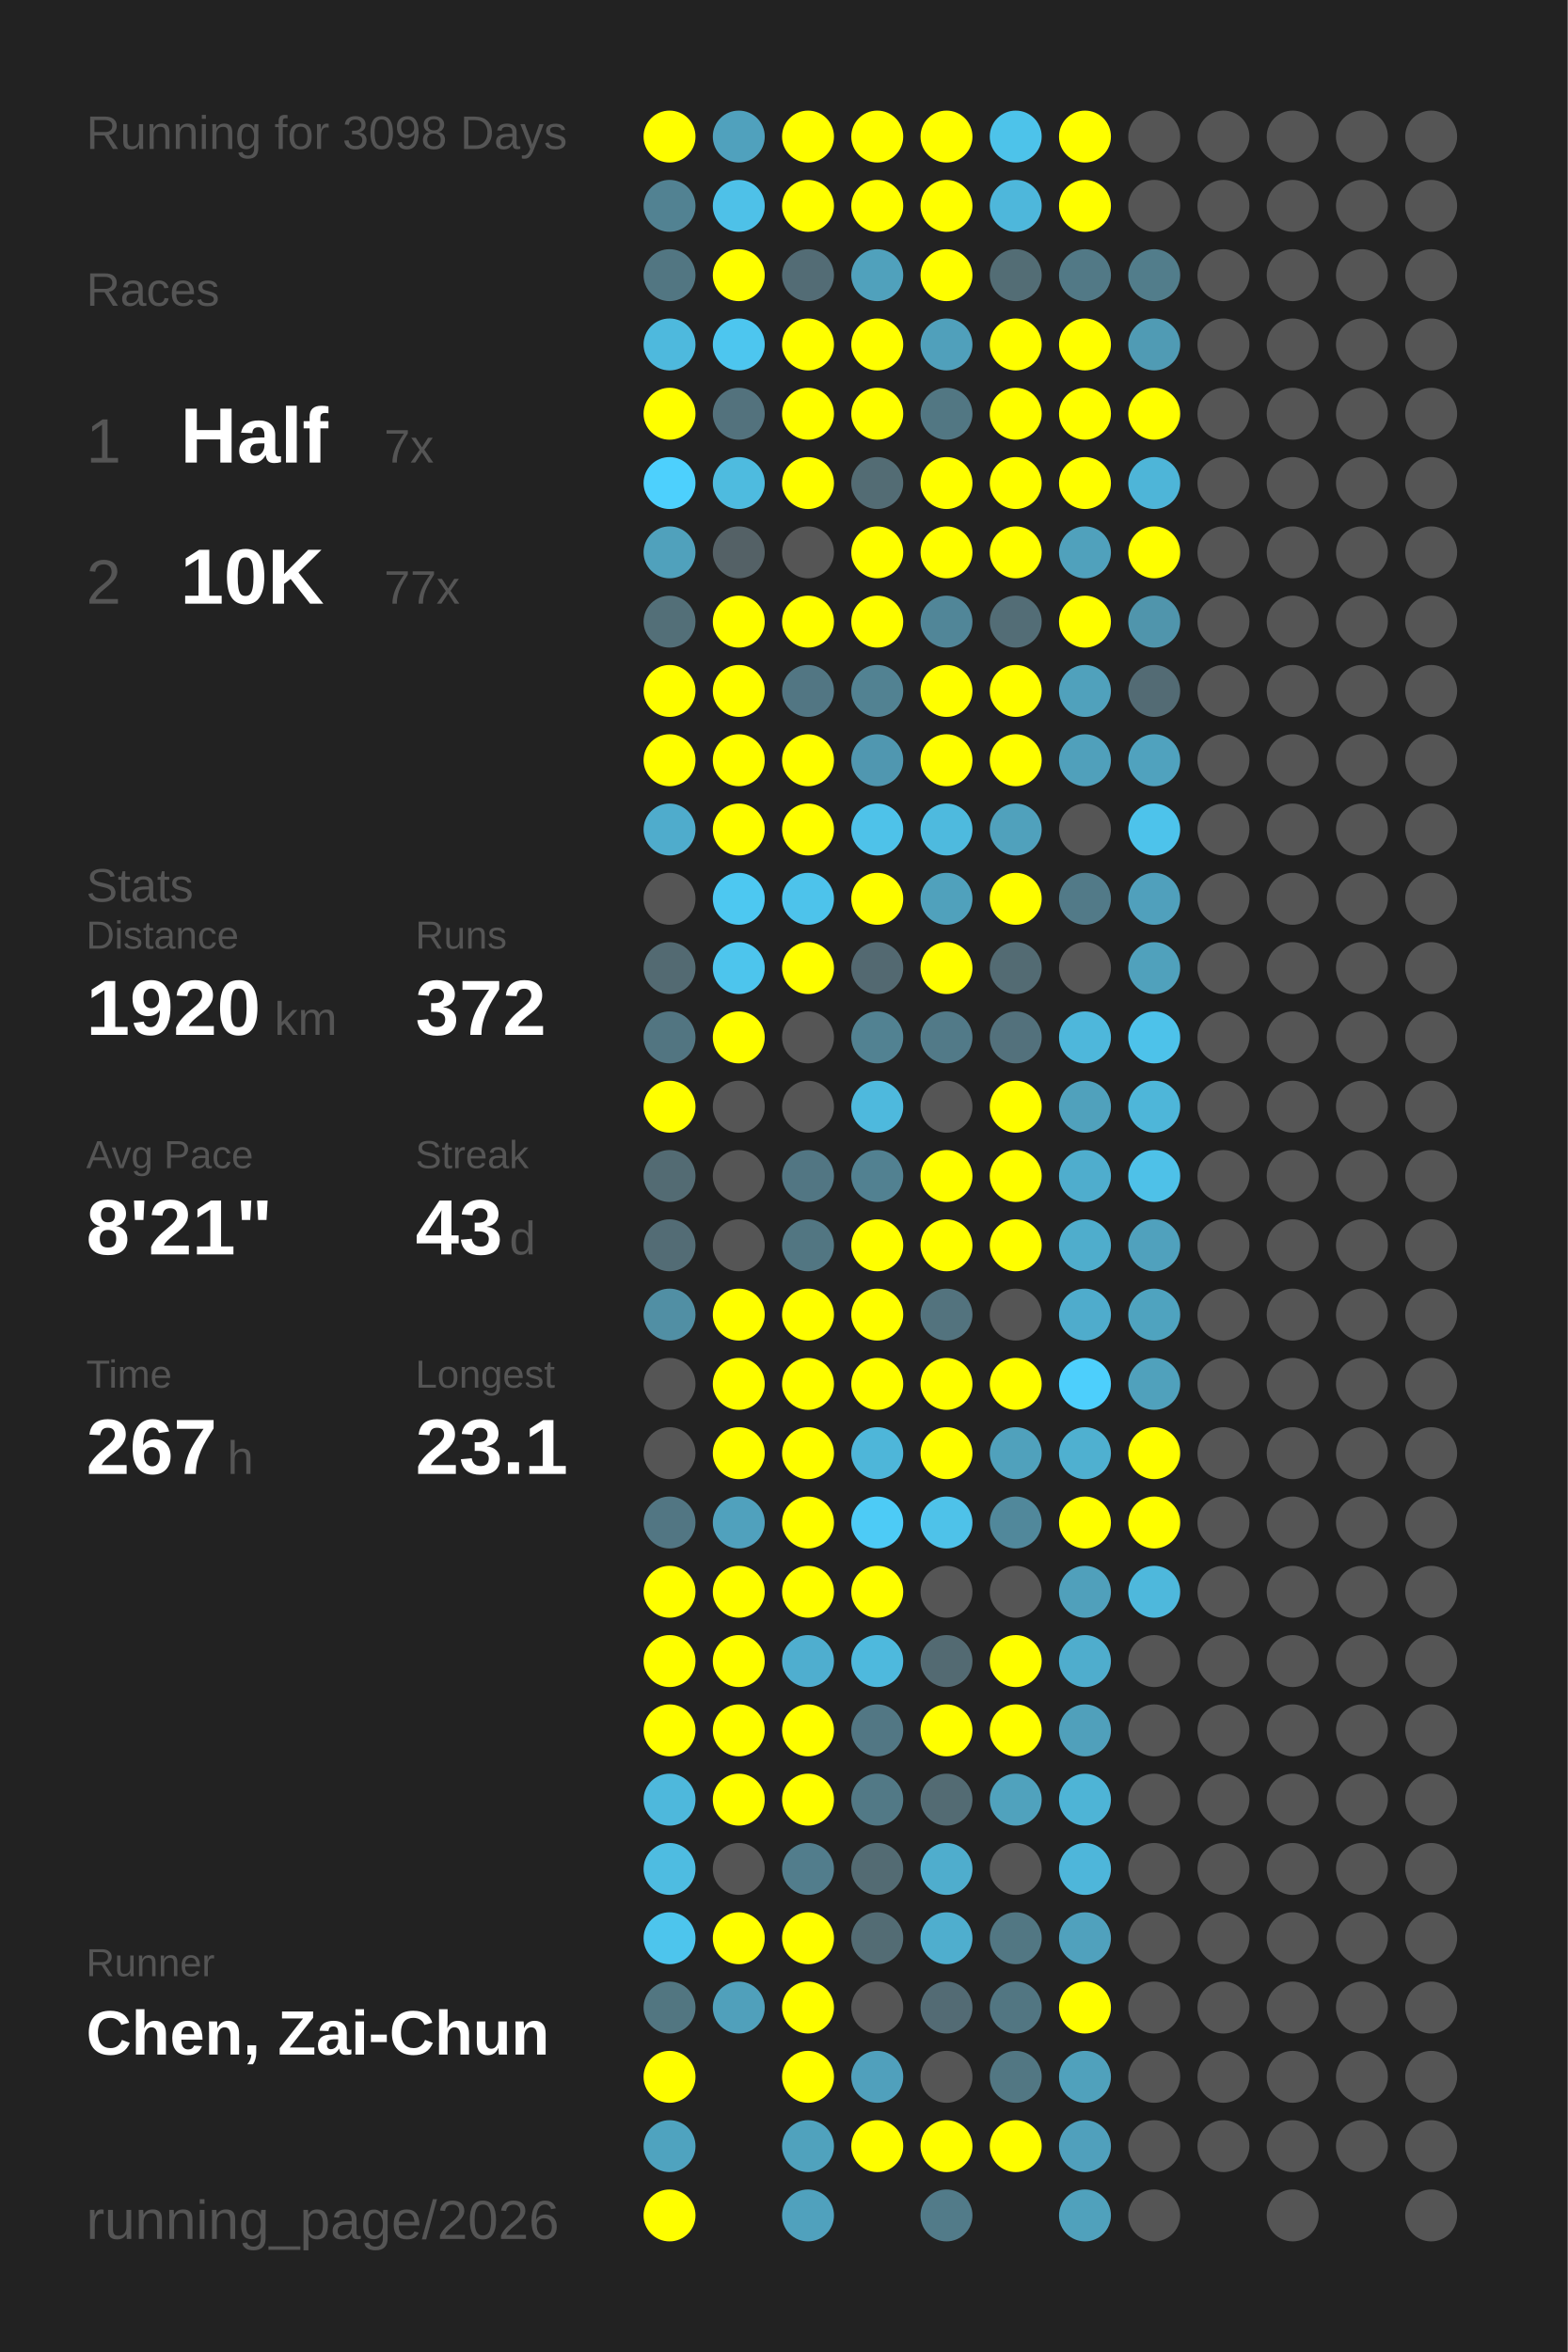
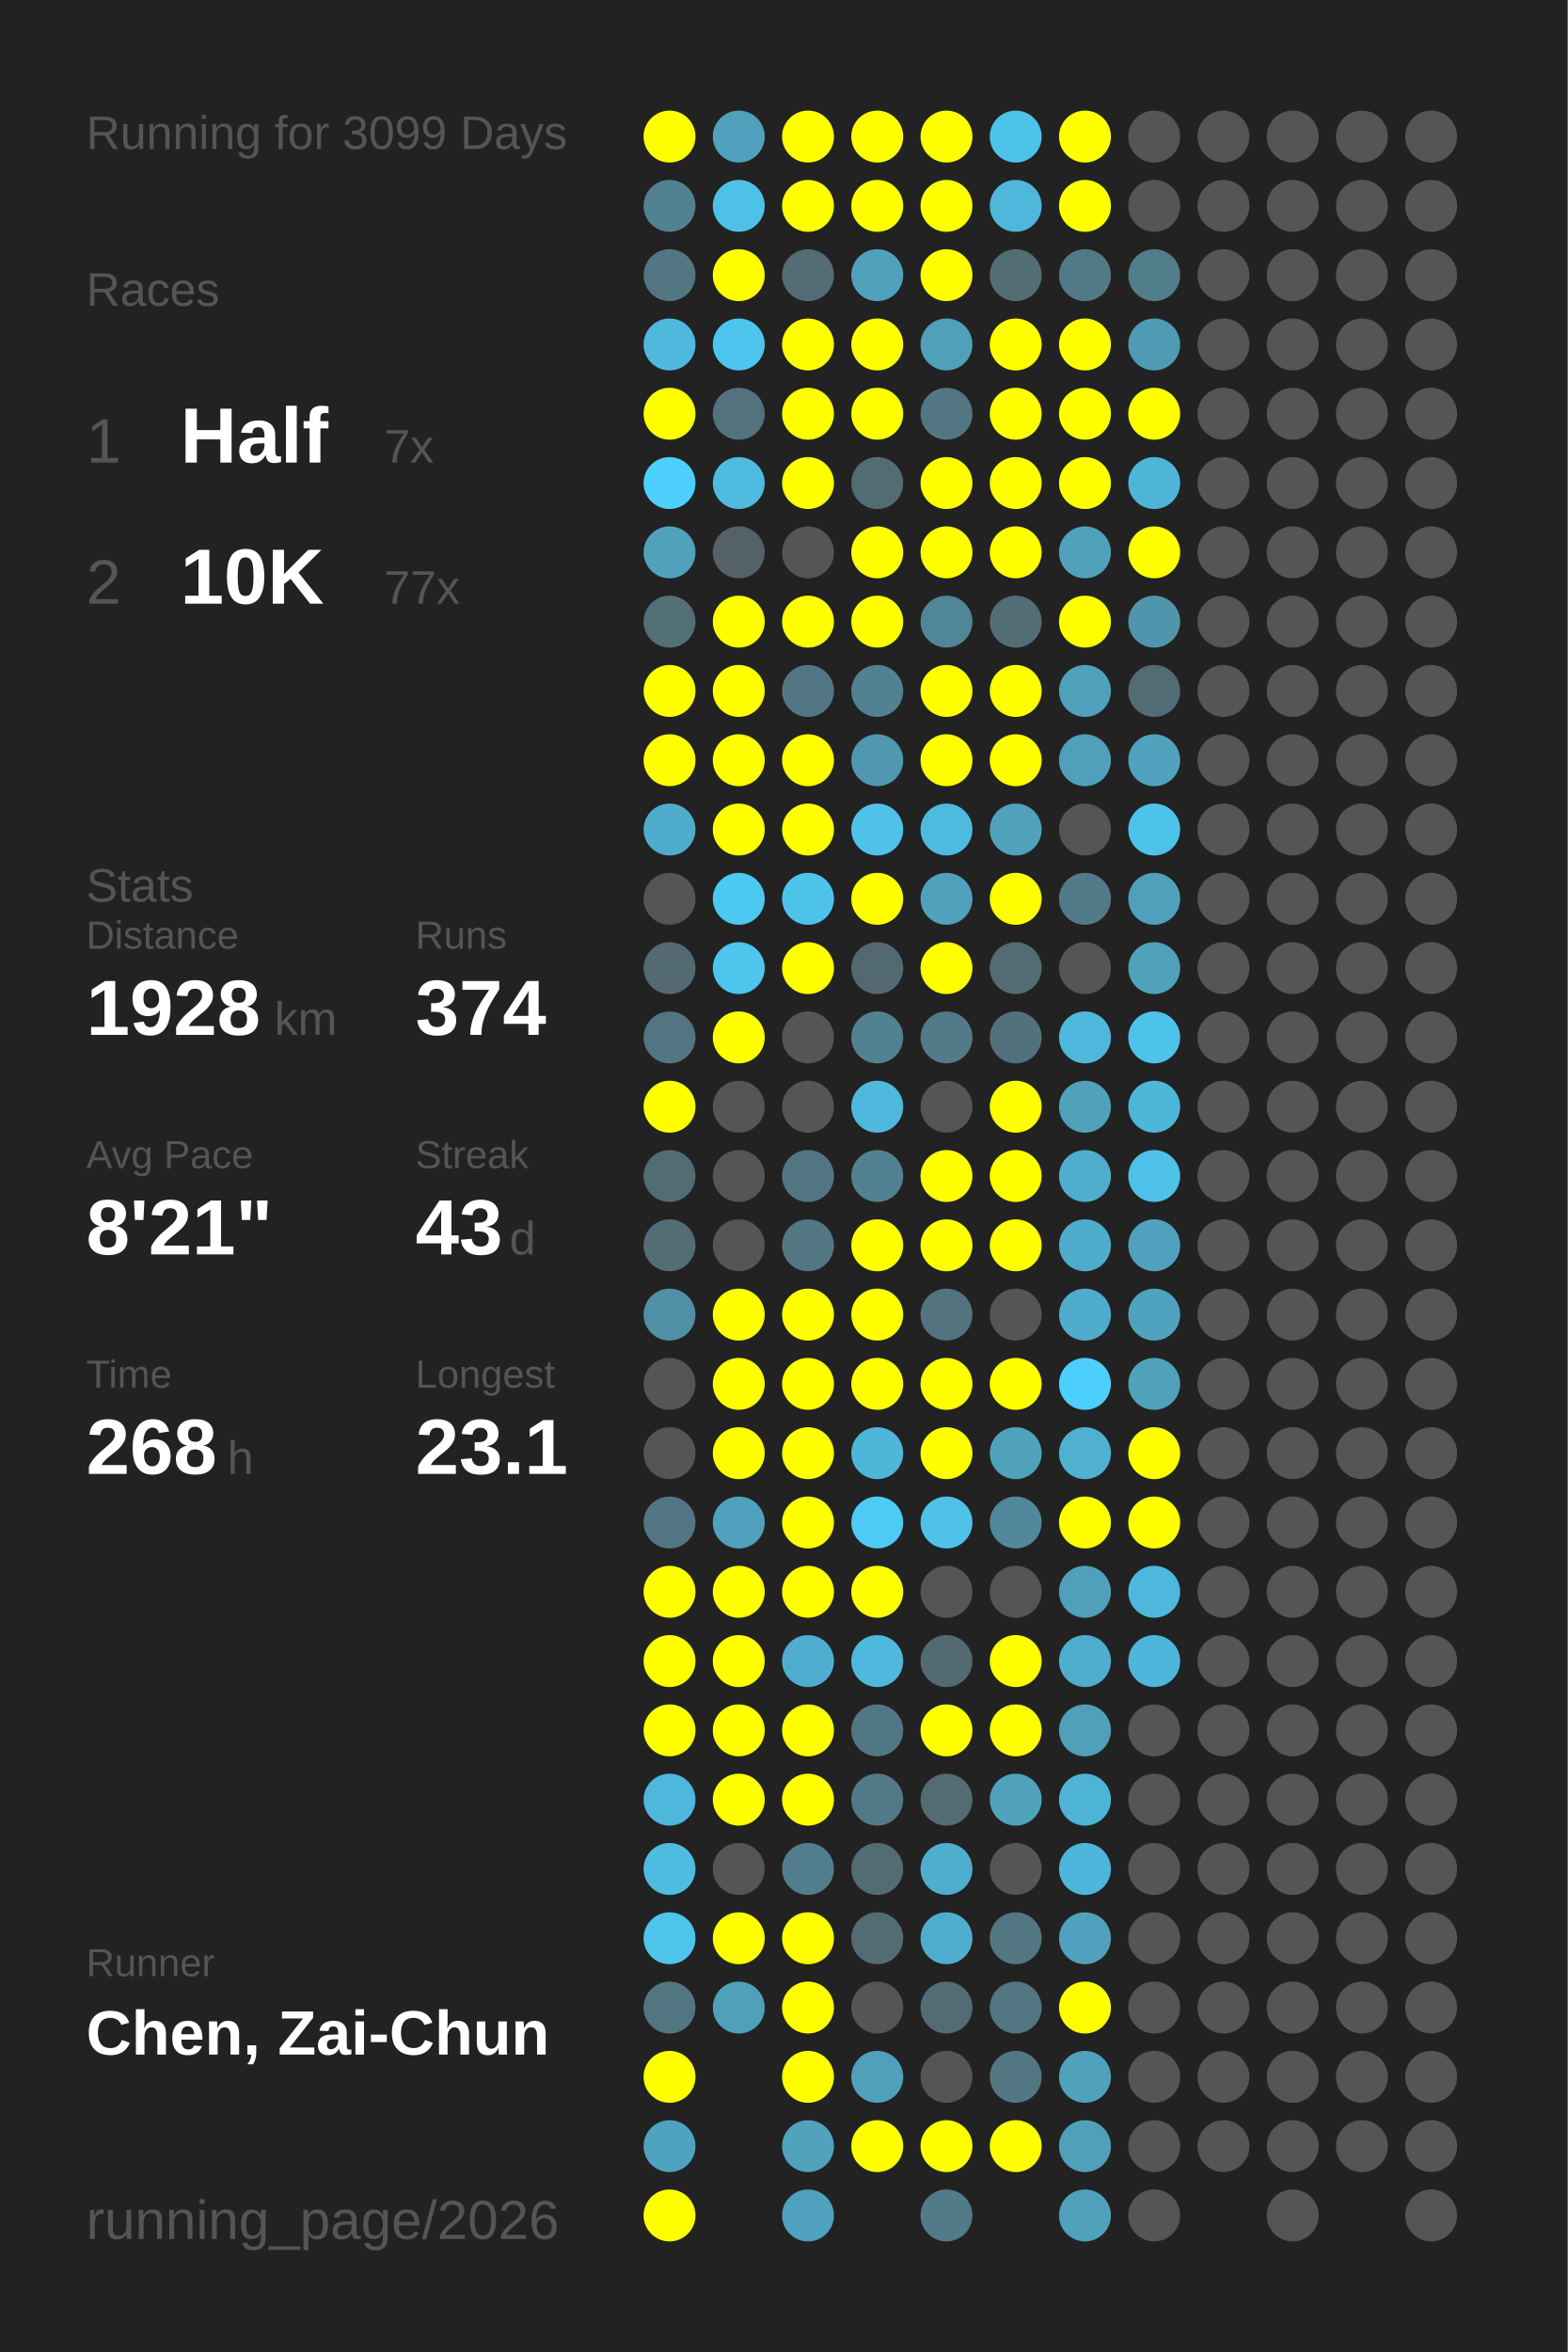
<svg xmlns="http://www.w3.org/2000/svg" baseProfile="full" height="300mm" version="1.1" viewBox="0,0,200,300" width="200mm">
  <defs />
  <rect fill="#222222" height="300" width="200" x="0" y="0" />
-   <text fill="#555555" style="font-size:6px; font-family:Arial;" x="11" y="19">Running for 3098 Days</text>
+   <text fill="#555555" style="font-size:6px; font-family:Arial;" x="11" y="19">Running for 3099 Days</text>
  <text fill="#555555" style="font-size:6px; font-family:Arial;" x="11" y="39">Races</text>
  <text fill="#555555" style="font-size:8px; font-family:Arial;" x="11" y="59">1</text>
  <text fill="#FFFFFF" style="font-size:10px; font-family:Arial; font-weight:bold;" x="23" y="59">Half</text>
  <text fill="#555555" style="font-size:6px; font-family:Arial;" x="49" y="59">7x</text>
  <text fill="#555555" style="font-size:8px; font-family:Arial;" x="11" y="77">2</text>
  <text fill="#FFFFFF" style="font-size:10px; font-family:Arial; font-weight:bold;" x="23" y="77">10K</text>
  <text fill="#555555" style="font-size:6px; font-family:Arial;" x="49" y="77">77x</text>
  <text fill="#555555" style="font-size:6px; font-family:Arial;" x="11" y="115">Stats</text>
  <text fill="#555555" style="font-size:5px; font-family:Arial;" x="11" y="121">Distance</text>
-   <text fill="#FFFFFF" style="font-size:10px; font-family:Arial; font-weight:bold;" x="11" y="132">1920</text>
+   <text fill="#FFFFFF" style="font-size:10px; font-family:Arial; font-weight:bold;" x="11" y="132">1928</text>
  <text fill="#555555" style="font-size:6px; font-family:Arial;" x="35" y="132">km</text>
  <text fill="#555555" style="font-size:5px; font-family:Arial;" x="53" y="121">Runs</text>
-   <text fill="#FFFFFF" style="font-size:10px; font-family:Arial; font-weight:bold;" x="53" y="132">372</text>
+   <text fill="#FFFFFF" style="font-size:10px; font-family:Arial; font-weight:bold;" x="53" y="132">374</text>
  <text fill="#555555" style="font-size:5px; font-family:Arial;" x="11" y="149">Avg Pace</text>
  <text fill="#FFFFFF" style="font-size:10px; font-family:Arial; font-weight:bold;" x="11" y="160">8'21"</text>
  <text fill="#555555" style="font-size:5px; font-family:Arial;" x="53" y="149">Streak</text>
  <text fill="#FFFFFF" style="font-size:10px; font-family:Arial; font-weight:bold;" x="53" y="160">43</text>
  <text fill="#555555" style="font-size:6px; font-family:Arial;" x="65" y="160">d</text>
  <text fill="#555555" style="font-size:5px; font-family:Arial;" x="11" y="177">Time</text>
-   <text fill="#FFFFFF" style="font-size:10px; font-family:Arial; font-weight:bold;" x="11" y="188">267</text>
+   <text fill="#FFFFFF" style="font-size:10px; font-family:Arial; font-weight:bold;" x="11" y="188">268</text>
  <text fill="#555555" style="font-size:6px; font-family:Arial;" x="29" y="188">h</text>
  <text fill="#555555" style="font-size:5px; font-family:Arial;" x="53" y="177">Longest</text>
  <text fill="#FFFFFF" style="font-size:10px; font-family:Arial; font-weight:bold;" x="53" y="188">23.1</text>
  <text fill="#555555" style="font-size:5px; font-family:Arial;" x="11" y="252.065">Runner</text>
  <text fill="#FFFFFF" style="font-size:8px; font-family:Arial; font-weight:bold;" x="11" y="262.065">Chen, Zai-Chun</text>
  <text fill="#555555" style="font-size:7px; font-family:Arial;" x="11" y="285.581">running_page/2026</text>
  <circle cx="85.417" cy="17.419" fill="#FFFF00" r="3.312" />
  <circle cx="85.417" cy="26.258" fill="#528292" r="3.312" />
  <circle cx="85.417" cy="35.097" fill="#527682" r="3.312" />
  <circle cx="85.417" cy="43.935" fill="#4eb9dd" r="3.312" />
  <circle cx="85.417" cy="52.774" fill="#FFFF00" r="3.312" />
  <circle cx="85.417" cy="61.613" fill="#4dd0fd" r="3.312" />
  <circle cx="85.417" cy="70.452" fill="#50a1bc" r="3.312" />
  <circle cx="85.417" cy="79.29" fill="#536f78" r="3.312" />
  <circle cx="85.417" cy="88.129" fill="#FFFF00" r="3.312" />
  <circle cx="85.417" cy="96.968" fill="#FFFF00" r="3.312" />
  <circle cx="85.417" cy="105.806" fill="#4faccc" r="3.312" />
  <circle cx="85.417" cy="114.645" fill="#555555" r="3.312" />
  <circle cx="85.417" cy="123.484" fill="#536a72" r="3.312" />
  <circle cx="85.417" cy="132.323" fill="#527581" r="3.312" />
  <circle cx="85.417" cy="141.161" fill="#FFFF00" r="3.312" />
  <circle cx="85.417" cy="150" fill="#536b73" r="3.312" />
  <circle cx="85.417" cy="158.839" fill="#536c75" r="3.312" />
  <circle cx="85.417" cy="167.677" fill="#518fa4" r="3.312" />
  <circle cx="85.417" cy="176.516" fill="#555555" r="3.312" />
  <circle cx="85.417" cy="185.355" fill="#555555" r="3.312" />
  <circle cx="85.417" cy="194.194" fill="#527683" r="3.312" />
  <circle cx="85.417" cy="203.032" fill="#FFFF00" r="3.312" />
  <circle cx="85.417" cy="211.871" fill="#FFFF00" r="3.312" />
  <circle cx="85.417" cy="220.71" fill="#FFFF00" r="3.312" />
  <circle cx="85.417" cy="229.548" fill="#4eb8dc" r="3.312" />
  <circle cx="85.417" cy="238.387" fill="#4ebce1" r="3.312" />
  <circle cx="85.417" cy="247.226" fill="#4dc5ed" r="3.312" />
  <circle cx="85.417" cy="256.065" fill="#527681" r="3.312" />
  <circle cx="85.417" cy="264.903" fill="#FFFF00" r="3.312" />
  <circle cx="85.417" cy="273.742" fill="#4fa3bf" r="3.312" />
  <circle cx="85.417" cy="282.581" fill="#FFFF00" r="3.312" />
  <circle cx="94.25" cy="17.419" fill="#50a1bd" r="3.312" />
  <circle cx="94.25" cy="26.258" fill="#4ec1e8" r="3.312" />
  <circle cx="94.25" cy="35.097" fill="#FFFF00" r="3.312" />
  <circle cx="94.25" cy="43.935" fill="#4dc6ef" r="3.312" />
  <circle cx="94.25" cy="52.774" fill="#53727d" r="3.312" />
  <circle cx="94.25" cy="61.613" fill="#4ebbdf" r="3.312" />
  <circle cx="94.25" cy="70.452" fill="#546166" r="3.312" />
  <circle cx="94.25" cy="79.29" fill="#FFFF00" r="3.312" />
  <circle cx="94.25" cy="88.129" fill="#FFFF00" r="3.312" />
  <circle cx="94.25" cy="96.968" fill="#FFFF00" r="3.312" />
  <circle cx="94.25" cy="105.806" fill="#FFFF00" r="3.312" />
  <circle cx="94.25" cy="114.645" fill="#4dc8f1" r="3.312" />
  <circle cx="94.25" cy="123.484" fill="#4dc5ed" r="3.312" />
  <circle cx="94.25" cy="132.323" fill="#FFFF00" r="3.312" />
  <circle cx="94.25" cy="141.161" fill="#555555" r="3.312" />
  <circle cx="94.25" cy="150" fill="#555555" r="3.312" />
  <circle cx="94.25" cy="158.839" fill="#555555" r="3.312" />
  <circle cx="94.25" cy="167.677" fill="#FFFF00" r="3.312" />
  <circle cx="94.25" cy="176.516" fill="#FFFF00" r="3.312" />
  <circle cx="94.25" cy="185.355" fill="#FFFF00" r="3.312" />
  <circle cx="94.25" cy="194.194" fill="#50a1bd" r="3.312" />
  <circle cx="94.25" cy="203.032" fill="#FFFF00" r="3.312" />
  <circle cx="94.25" cy="211.871" fill="#FFFF00" r="3.312" />
  <circle cx="94.25" cy="220.71" fill="#FFFF00" r="3.312" />
  <circle cx="94.25" cy="229.548" fill="#FFFF00" r="3.312" />
  <circle cx="94.25" cy="238.387" fill="#555555" r="3.312" />
  <circle cx="94.25" cy="247.226" fill="#FFFF00" r="3.312" />
  <circle cx="94.25" cy="256.065" fill="#50a0bb" r="3.312" />
  <circle cx="103.083" cy="17.419" fill="#FFFF00" r="3.312" />
  <circle cx="103.083" cy="26.258" fill="#FFFF00" r="3.312" />
  <circle cx="103.083" cy="35.097" fill="#536c75" r="3.312" />
  <circle cx="103.083" cy="43.935" fill="#FFFF00" r="3.312" />
  <circle cx="103.083" cy="52.774" fill="#FFFF00" r="3.312" />
  <circle cx="103.083" cy="61.613" fill="#FFFF00" r="3.312" />
  <circle cx="103.083" cy="70.452" fill="#555555" r="3.312" />
  <circle cx="103.083" cy="79.29" fill="#FFFF00" r="3.312" />
  <circle cx="103.083" cy="88.129" fill="#527683" r="3.312" />
  <circle cx="103.083" cy="96.968" fill="#FFFF00" r="3.312" />
  <circle cx="103.083" cy="105.806" fill="#FFFF00" r="3.312" />
  <circle cx="103.083" cy="114.645" fill="#4dc3eb" r="3.312" />
  <circle cx="103.083" cy="123.484" fill="#FFFF00" r="3.312" />
  <circle cx="103.083" cy="132.323" fill="#555555" r="3.312" />
  <circle cx="103.083" cy="141.161" fill="#555555" r="3.312" />
  <circle cx="103.083" cy="150" fill="#527683" r="3.312" />
  <circle cx="103.083" cy="158.839" fill="#527682" r="3.312" />
  <circle cx="103.083" cy="167.677" fill="#FFFF00" r="3.312" />
  <circle cx="103.083" cy="176.516" fill="#FFFF00" r="3.312" />
  <circle cx="103.083" cy="185.355" fill="#FFFF00" r="3.312" />
  <circle cx="103.083" cy="194.194" fill="#FFFF00" r="3.312" />
  <circle cx="103.083" cy="203.032" fill="#FFFF00" r="3.312" />
  <circle cx="103.083" cy="211.871" fill="#4faecf" r="3.312" />
  <circle cx="103.083" cy="220.71" fill="#FFFF00" r="3.312" />
  <circle cx="103.083" cy="229.548" fill="#FFFF00" r="3.312" />
  <circle cx="103.083" cy="238.387" fill="#527d8c" r="3.312" />
  <circle cx="103.083" cy="247.226" fill="#FFFF00" r="3.312" />
  <circle cx="103.083" cy="256.065" fill="#FFFF00" r="3.312" />
  <circle cx="103.083" cy="264.903" fill="#FFFF00" r="3.312" />
  <circle cx="103.083" cy="273.742" fill="#50a2bd" r="3.312" />
  <circle cx="103.083" cy="282.581" fill="#50a1bd" r="3.312" />
  <circle cx="111.917" cy="17.419" fill="#FFFF00" r="3.312" />
  <circle cx="111.917" cy="26.258" fill="#FFFF00" r="3.312" />
  <circle cx="111.917" cy="35.097" fill="#50a1bc" r="3.312" />
  <circle cx="111.917" cy="43.935" fill="#FFFF00" r="3.312" />
  <circle cx="111.917" cy="52.774" fill="#FFFF00" r="3.312" />
  <circle cx="111.917" cy="61.613" fill="#536c74" r="3.312" />
  <circle cx="111.917" cy="70.452" fill="#FFFF00" r="3.312" />
  <circle cx="111.917" cy="79.29" fill="#FFFF00" r="3.312" />
  <circle cx="111.917" cy="88.129" fill="#528292" r="3.312" />
  <circle cx="111.917" cy="96.968" fill="#5097b0" r="3.312" />
  <circle cx="111.917" cy="105.806" fill="#4ec2e9" r="3.312" />
  <circle cx="111.917" cy="114.645" fill="#FFFF00" r="3.312" />
  <circle cx="111.917" cy="123.484" fill="#536971" r="3.312" />
  <circle cx="111.917" cy="132.323" fill="#528292" r="3.312" />
  <circle cx="111.917" cy="141.161" fill="#4eb9dd" r="3.312" />
  <circle cx="111.917" cy="150" fill="#528191" r="3.312" />
  <circle cx="111.917" cy="158.839" fill="#FFFF00" r="3.312" />
  <circle cx="111.917" cy="167.677" fill="#FFFF00" r="3.312" />
  <circle cx="111.917" cy="176.516" fill="#FFFF00" r="3.312" />
  <circle cx="111.917" cy="185.355" fill="#4eb6d9" r="3.312" />
  <circle cx="111.917" cy="194.194" fill="#4dcbf6" r="3.312" />
  <circle cx="111.917" cy="203.032" fill="#FFFF00" r="3.312" />
  <circle cx="111.917" cy="211.871" fill="#4eb9dd" r="3.312" />
  <circle cx="111.917" cy="220.71" fill="#527784" r="3.312" />
  <circle cx="111.917" cy="229.548" fill="#527986" r="3.312" />
  <circle cx="111.917" cy="238.387" fill="#536b73" r="3.312" />
  <circle cx="111.917" cy="247.226" fill="#536c74" r="3.312" />
  <circle cx="111.917" cy="256.065" fill="#555555" r="3.312" />
  <circle cx="111.917" cy="264.903" fill="#50a0bc" r="3.312" />
  <circle cx="111.917" cy="273.742" fill="#FFFF00" r="3.312" />
  <circle cx="120.75" cy="17.419" fill="#FFFF00" r="3.312" />
  <circle cx="120.75" cy="26.258" fill="#FFFF00" r="3.312" />
  <circle cx="120.75" cy="35.097" fill="#FFFF00" r="3.312" />
  <circle cx="120.75" cy="43.935" fill="#50a0bb" r="3.312" />
  <circle cx="120.75" cy="52.774" fill="#527783" r="3.312" />
  <circle cx="120.75" cy="61.613" fill="#FFFF00" r="3.312" />
  <circle cx="120.75" cy="70.452" fill="#FFFF00" r="3.312" />
  <circle cx="120.75" cy="79.29" fill="#518698" r="3.312" />
  <circle cx="120.75" cy="88.129" fill="#FFFF00" r="3.312" />
  <circle cx="120.75" cy="96.968" fill="#FFFF00" r="3.312" />
  <circle cx="120.75" cy="105.806" fill="#4ebade" r="3.312" />
  <circle cx="120.75" cy="114.645" fill="#50a1bc" r="3.312" />
  <circle cx="120.75" cy="123.484" fill="#FFFF00" r="3.312" />
  <circle cx="120.75" cy="132.323" fill="#527a88" r="3.312" />
  <circle cx="120.75" cy="141.161" fill="#555555" r="3.312" />
  <circle cx="120.75" cy="150" fill="#FFFF00" r="3.312" />
  <circle cx="120.75" cy="158.839" fill="#FFFF00" r="3.312" />
  <circle cx="120.75" cy="167.677" fill="#53737e" r="3.312" />
  <circle cx="120.75" cy="176.516" fill="#FFFF00" r="3.312" />
  <circle cx="120.75" cy="185.355" fill="#FFFF00" r="3.312" />
  <circle cx="120.75" cy="194.194" fill="#4ec2e9" r="3.312" />
  <circle cx="120.75" cy="203.032" fill="#555555" r="3.312" />
  <circle cx="120.75" cy="211.871" fill="#536a72" r="3.312" />
  <circle cx="120.75" cy="220.71" fill="#FFFF00" r="3.312" />
  <circle cx="120.75" cy="229.548" fill="#536b73" r="3.312" />
  <circle cx="120.75" cy="238.387" fill="#4fadcd" r="3.312" />
  <circle cx="120.75" cy="247.226" fill="#4faece" r="3.312" />
  <circle cx="120.75" cy="256.065" fill="#536b74" r="3.312" />
  <circle cx="120.75" cy="264.903" fill="#555555" r="3.312" />
  <circle cx="120.75" cy="273.742" fill="#FFFF00" r="3.312" />
  <circle cx="120.75" cy="282.581" fill="#527b89" r="3.312" />
  <circle cx="129.583" cy="17.419" fill="#4dc3ea" r="3.312" />
  <circle cx="129.583" cy="26.258" fill="#4eb7db" r="3.312" />
  <circle cx="129.583" cy="35.097" fill="#536d75" r="3.312" />
  <circle cx="129.583" cy="43.935" fill="#FFFF00" r="3.312" />
  <circle cx="129.583" cy="52.774" fill="#FFFF00" r="3.312" />
  <circle cx="129.583" cy="61.613" fill="#FFFF00" r="3.312" />
  <circle cx="129.583" cy="70.452" fill="#FFFF00" r="3.312" />
  <circle cx="129.583" cy="79.29" fill="#536d76" r="3.312" />
  <circle cx="129.583" cy="88.129" fill="#FFFF00" r="3.312" />
  <circle cx="129.583" cy="96.968" fill="#FFFF00" r="3.312" />
  <circle cx="129.583" cy="105.806" fill="#50a1bc" r="3.312" />
  <circle cx="129.583" cy="114.645" fill="#FFFF00" r="3.312" />
  <circle cx="129.583" cy="123.484" fill="#536b73" r="3.312" />
  <circle cx="129.583" cy="132.323" fill="#53717c" r="3.312" />
  <circle cx="129.583" cy="141.161" fill="#FFFF00" r="3.312" />
  <circle cx="129.583" cy="150" fill="#FFFF00" r="3.312" />
  <circle cx="129.583" cy="158.839" fill="#FFFF00" r="3.312" />
  <circle cx="129.583" cy="167.677" fill="#555555" r="3.312" />
  <circle cx="129.583" cy="176.516" fill="#FFFF00" r="3.312" />
  <circle cx="129.583" cy="185.355" fill="#50a1bc" r="3.312" />
  <circle cx="129.583" cy="194.194" fill="#51889b" r="3.312" />
  <circle cx="129.583" cy="203.032" fill="#555555" r="3.312" />
  <circle cx="129.583" cy="211.871" fill="#FFFF00" r="3.312" />
  <circle cx="129.583" cy="220.71" fill="#FFFF00" r="3.312" />
  <circle cx="129.583" cy="229.548" fill="#50a2bd" r="3.312" />
  <circle cx="129.583" cy="238.387" fill="#555555" r="3.312" />
  <circle cx="129.583" cy="247.226" fill="#527783" r="3.312" />
  <circle cx="129.583" cy="256.065" fill="#527682" r="3.312" />
  <circle cx="129.583" cy="264.903" fill="#527783" r="3.312" />
  <circle cx="129.583" cy="273.742" fill="#FFFF00" r="3.312" />
  <circle cx="138.417" cy="17.419" fill="#FFFF00" r="3.312" />
  <circle cx="138.417" cy="26.258" fill="#FFFF00" r="3.312" />
  <circle cx="138.417" cy="35.097" fill="#527986" r="3.312" />
  <circle cx="138.417" cy="43.935" fill="#FFFF00" r="3.312" />
  <circle cx="138.417" cy="52.774" fill="#FFFF00" r="3.312" />
  <circle cx="138.417" cy="61.613" fill="#FFFF00" r="3.312" />
  <circle cx="138.417" cy="70.452" fill="#50a1bc" r="3.312" />
  <circle cx="138.417" cy="79.29" fill="#FFFF00" r="3.312" />
  <circle cx="138.417" cy="88.129" fill="#50a1bc" r="3.312" />
  <circle cx="138.417" cy="96.968" fill="#50a0bb" r="3.312" />
  <circle cx="138.417" cy="105.806" fill="#555555" r="3.312" />
  <circle cx="138.417" cy="114.645" fill="#527a88" r="3.312" />
  <circle cx="138.417" cy="123.484" fill="#555555" r="3.312" />
  <circle cx="138.417" cy="132.323" fill="#4eb7db" r="3.312" />
  <circle cx="138.417" cy="141.161" fill="#50a1bc" r="3.312" />
  <circle cx="138.417" cy="150" fill="#4fadcd" r="3.312" />
  <circle cx="138.417" cy="158.839" fill="#4fadcc" r="3.312" />
  <circle cx="138.417" cy="167.677" fill="#4faccc" r="3.312" />
  <circle cx="138.417" cy="176.516" fill="#4dcffc" r="3.312" />
  <circle cx="138.417" cy="185.355" fill="#4fb0d0" r="3.312" />
  <circle cx="138.417" cy="194.194" fill="#FFFF00" r="3.312" />
  <circle cx="138.417" cy="203.032" fill="#50a0bb" r="3.312" />
  <circle cx="138.417" cy="211.871" fill="#4fadcd" r="3.312" />
  <circle cx="138.417" cy="220.71" fill="#50a0bb" r="3.312" />
  <circle cx="138.417" cy="229.548" fill="#4eb4d6" r="3.312" />
  <circle cx="138.417" cy="238.387" fill="#4eb6da" r="3.312" />
  <circle cx="138.417" cy="247.226" fill="#50a1bd" r="3.312" />
  <circle cx="138.417" cy="256.065" fill="#FFFF00" r="3.312" />
  <circle cx="138.417" cy="264.903" fill="#50a1bc" r="3.312" />
  <circle cx="138.417" cy="273.742" fill="#50a0bc" r="3.312" />
  <circle cx="138.417" cy="282.581" fill="#50a1bc" r="3.312" />
  <circle cx="147.25" cy="17.419" fill="#555555" r="3.312" />
  <circle cx="147.25" cy="26.258" fill="#555555" r="3.312" />
  <circle cx="147.25" cy="35.097" fill="#527d8b" r="3.312" />
  <circle cx="147.25" cy="43.935" fill="#509bb4" r="3.312" />
  <circle cx="147.25" cy="52.774" fill="#FFFF00" r="3.312" />
  <circle cx="147.25" cy="61.613" fill="#4eb5d8" r="3.312" />
  <circle cx="147.25" cy="70.452" fill="#FFFF00" r="3.312" />
  <circle cx="147.25" cy="79.29" fill="#5095ac" r="3.312" />
  <circle cx="147.25" cy="88.129" fill="#536b74" r="3.312" />
  <circle cx="147.25" cy="96.968" fill="#50a2be" r="3.312" />
  <circle cx="147.25" cy="105.806" fill="#4dc3eb" r="3.312" />
  <circle cx="147.25" cy="114.645" fill="#50a0bc" r="3.312" />
  <circle cx="147.25" cy="123.484" fill="#50a1bc" r="3.312" />
  <circle cx="147.25" cy="132.323" fill="#4dc2ea" r="3.312" />
  <circle cx="147.25" cy="141.161" fill="#4eb6d9" r="3.312" />
  <circle cx="147.25" cy="150" fill="#4ec1e8" r="3.312" />
  <circle cx="147.25" cy="158.839" fill="#50a1bd" r="3.312" />
  <circle cx="147.25" cy="167.677" fill="#4fa3bf" r="3.312" />
  <circle cx="147.25" cy="176.516" fill="#50a1bc" r="3.312" />
  <circle cx="147.25" cy="185.355" fill="#FFFF00" r="3.312" />
  <circle cx="147.25" cy="194.194" fill="#FFFF00" r="3.312" />
  <circle cx="147.25" cy="203.032" fill="#4eb8dc" r="3.312" />
-   <circle cx="147.25" cy="211.871" fill="#555555" r="3.312" />
+   <circle cx="147.25" cy="211.871" fill="#4eb6da" r="3.312" />
  <circle cx="147.25" cy="220.71" fill="#555555" r="3.312" />
  <circle cx="147.25" cy="229.548" fill="#555555" r="3.312" />
  <circle cx="147.25" cy="238.387" fill="#555555" r="3.312" />
  <circle cx="147.25" cy="247.226" fill="#555555" r="3.312" />
  <circle cx="147.25" cy="256.065" fill="#555555" r="3.312" />
  <circle cx="147.25" cy="264.903" fill="#555555" r="3.312" />
  <circle cx="147.25" cy="273.742" fill="#555555" r="3.312" />
  <circle cx="147.25" cy="282.581" fill="#555555" r="3.312" />
  <circle cx="156.083" cy="17.419" fill="#555555" r="3.312" />
  <circle cx="156.083" cy="26.258" fill="#555555" r="3.312" />
  <circle cx="156.083" cy="35.097" fill="#555555" r="3.312" />
  <circle cx="156.083" cy="43.935" fill="#555555" r="3.312" />
  <circle cx="156.083" cy="52.774" fill="#555555" r="3.312" />
  <circle cx="156.083" cy="61.613" fill="#555555" r="3.312" />
  <circle cx="156.083" cy="70.452" fill="#555555" r="3.312" />
  <circle cx="156.083" cy="79.29" fill="#555555" r="3.312" />
  <circle cx="156.083" cy="88.129" fill="#555555" r="3.312" />
  <circle cx="156.083" cy="96.968" fill="#555555" r="3.312" />
  <circle cx="156.083" cy="105.806" fill="#555555" r="3.312" />
  <circle cx="156.083" cy="114.645" fill="#555555" r="3.312" />
  <circle cx="156.083" cy="123.484" fill="#555555" r="3.312" />
  <circle cx="156.083" cy="132.323" fill="#555555" r="3.312" />
  <circle cx="156.083" cy="141.161" fill="#555555" r="3.312" />
  <circle cx="156.083" cy="150" fill="#555555" r="3.312" />
  <circle cx="156.083" cy="158.839" fill="#555555" r="3.312" />
  <circle cx="156.083" cy="167.677" fill="#555555" r="3.312" />
  <circle cx="156.083" cy="176.516" fill="#555555" r="3.312" />
  <circle cx="156.083" cy="185.355" fill="#555555" r="3.312" />
  <circle cx="156.083" cy="194.194" fill="#555555" r="3.312" />
  <circle cx="156.083" cy="203.032" fill="#555555" r="3.312" />
  <circle cx="156.083" cy="211.871" fill="#555555" r="3.312" />
  <circle cx="156.083" cy="220.71" fill="#555555" r="3.312" />
  <circle cx="156.083" cy="229.548" fill="#555555" r="3.312" />
  <circle cx="156.083" cy="238.387" fill="#555555" r="3.312" />
  <circle cx="156.083" cy="247.226" fill="#555555" r="3.312" />
  <circle cx="156.083" cy="256.065" fill="#555555" r="3.312" />
  <circle cx="156.083" cy="264.903" fill="#555555" r="3.312" />
  <circle cx="156.083" cy="273.742" fill="#555555" r="3.312" />
  <circle cx="164.917" cy="17.419" fill="#555555" r="3.312" />
  <circle cx="164.917" cy="26.258" fill="#555555" r="3.312" />
  <circle cx="164.917" cy="35.097" fill="#555555" r="3.312" />
  <circle cx="164.917" cy="43.935" fill="#555555" r="3.312" />
  <circle cx="164.917" cy="52.774" fill="#555555" r="3.312" />
  <circle cx="164.917" cy="61.613" fill="#555555" r="3.312" />
  <circle cx="164.917" cy="70.452" fill="#555555" r="3.312" />
  <circle cx="164.917" cy="79.29" fill="#555555" r="3.312" />
  <circle cx="164.917" cy="88.129" fill="#555555" r="3.312" />
  <circle cx="164.917" cy="96.968" fill="#555555" r="3.312" />
  <circle cx="164.917" cy="105.806" fill="#555555" r="3.312" />
  <circle cx="164.917" cy="114.645" fill="#555555" r="3.312" />
  <circle cx="164.917" cy="123.484" fill="#555555" r="3.312" />
  <circle cx="164.917" cy="132.323" fill="#555555" r="3.312" />
  <circle cx="164.917" cy="141.161" fill="#555555" r="3.312" />
  <circle cx="164.917" cy="150" fill="#555555" r="3.312" />
  <circle cx="164.917" cy="158.839" fill="#555555" r="3.312" />
  <circle cx="164.917" cy="167.677" fill="#555555" r="3.312" />
  <circle cx="164.917" cy="176.516" fill="#555555" r="3.312" />
  <circle cx="164.917" cy="185.355" fill="#555555" r="3.312" />
  <circle cx="164.917" cy="194.194" fill="#555555" r="3.312" />
  <circle cx="164.917" cy="203.032" fill="#555555" r="3.312" />
  <circle cx="164.917" cy="211.871" fill="#555555" r="3.312" />
  <circle cx="164.917" cy="220.71" fill="#555555" r="3.312" />
  <circle cx="164.917" cy="229.548" fill="#555555" r="3.312" />
  <circle cx="164.917" cy="238.387" fill="#555555" r="3.312" />
  <circle cx="164.917" cy="247.226" fill="#555555" r="3.312" />
  <circle cx="164.917" cy="256.065" fill="#555555" r="3.312" />
  <circle cx="164.917" cy="264.903" fill="#555555" r="3.312" />
  <circle cx="164.917" cy="273.742" fill="#555555" r="3.312" />
  <circle cx="164.917" cy="282.581" fill="#555555" r="3.312" />
  <circle cx="173.75" cy="17.419" fill="#555555" r="3.312" />
  <circle cx="173.75" cy="26.258" fill="#555555" r="3.312" />
  <circle cx="173.75" cy="35.097" fill="#555555" r="3.312" />
  <circle cx="173.75" cy="43.935" fill="#555555" r="3.312" />
  <circle cx="173.75" cy="52.774" fill="#555555" r="3.312" />
  <circle cx="173.75" cy="61.613" fill="#555555" r="3.312" />
  <circle cx="173.75" cy="70.452" fill="#555555" r="3.312" />
  <circle cx="173.75" cy="79.29" fill="#555555" r="3.312" />
  <circle cx="173.75" cy="88.129" fill="#555555" r="3.312" />
  <circle cx="173.75" cy="96.968" fill="#555555" r="3.312" />
  <circle cx="173.75" cy="105.806" fill="#555555" r="3.312" />
  <circle cx="173.75" cy="114.645" fill="#555555" r="3.312" />
  <circle cx="173.75" cy="123.484" fill="#555555" r="3.312" />
  <circle cx="173.75" cy="132.323" fill="#555555" r="3.312" />
  <circle cx="173.75" cy="141.161" fill="#555555" r="3.312" />
  <circle cx="173.75" cy="150" fill="#555555" r="3.312" />
  <circle cx="173.75" cy="158.839" fill="#555555" r="3.312" />
  <circle cx="173.75" cy="167.677" fill="#555555" r="3.312" />
  <circle cx="173.75" cy="176.516" fill="#555555" r="3.312" />
  <circle cx="173.75" cy="185.355" fill="#555555" r="3.312" />
  <circle cx="173.75" cy="194.194" fill="#555555" r="3.312" />
  <circle cx="173.75" cy="203.032" fill="#555555" r="3.312" />
  <circle cx="173.75" cy="211.871" fill="#555555" r="3.312" />
  <circle cx="173.75" cy="220.71" fill="#555555" r="3.312" />
  <circle cx="173.75" cy="229.548" fill="#555555" r="3.312" />
  <circle cx="173.75" cy="238.387" fill="#555555" r="3.312" />
  <circle cx="173.75" cy="247.226" fill="#555555" r="3.312" />
  <circle cx="173.75" cy="256.065" fill="#555555" r="3.312" />
  <circle cx="173.75" cy="264.903" fill="#555555" r="3.312" />
  <circle cx="173.75" cy="273.742" fill="#555555" r="3.312" />
  <circle cx="182.583" cy="17.419" fill="#555555" r="3.312" />
  <circle cx="182.583" cy="26.258" fill="#555555" r="3.312" />
  <circle cx="182.583" cy="35.097" fill="#555555" r="3.312" />
  <circle cx="182.583" cy="43.935" fill="#555555" r="3.312" />
  <circle cx="182.583" cy="52.774" fill="#555555" r="3.312" />
  <circle cx="182.583" cy="61.613" fill="#555555" r="3.312" />
  <circle cx="182.583" cy="70.452" fill="#555555" r="3.312" />
  <circle cx="182.583" cy="79.29" fill="#555555" r="3.312" />
  <circle cx="182.583" cy="88.129" fill="#555555" r="3.312" />
  <circle cx="182.583" cy="96.968" fill="#555555" r="3.312" />
  <circle cx="182.583" cy="105.806" fill="#555555" r="3.312" />
  <circle cx="182.583" cy="114.645" fill="#555555" r="3.312" />
  <circle cx="182.583" cy="123.484" fill="#555555" r="3.312" />
  <circle cx="182.583" cy="132.323" fill="#555555" r="3.312" />
  <circle cx="182.583" cy="141.161" fill="#555555" r="3.312" />
  <circle cx="182.583" cy="150" fill="#555555" r="3.312" />
  <circle cx="182.583" cy="158.839" fill="#555555" r="3.312" />
  <circle cx="182.583" cy="167.677" fill="#555555" r="3.312" />
  <circle cx="182.583" cy="176.516" fill="#555555" r="3.312" />
  <circle cx="182.583" cy="185.355" fill="#555555" r="3.312" />
  <circle cx="182.583" cy="194.194" fill="#555555" r="3.312" />
  <circle cx="182.583" cy="203.032" fill="#555555" r="3.312" />
  <circle cx="182.583" cy="211.871" fill="#555555" r="3.312" />
  <circle cx="182.583" cy="220.71" fill="#555555" r="3.312" />
  <circle cx="182.583" cy="229.548" fill="#555555" r="3.312" />
  <circle cx="182.583" cy="238.387" fill="#555555" r="3.312" />
  <circle cx="182.583" cy="247.226" fill="#555555" r="3.312" />
  <circle cx="182.583" cy="256.065" fill="#555555" r="3.312" />
  <circle cx="182.583" cy="264.903" fill="#555555" r="3.312" />
  <circle cx="182.583" cy="273.742" fill="#555555" r="3.312" />
  <circle cx="182.583" cy="282.581" fill="#555555" r="3.312" />
</svg>
